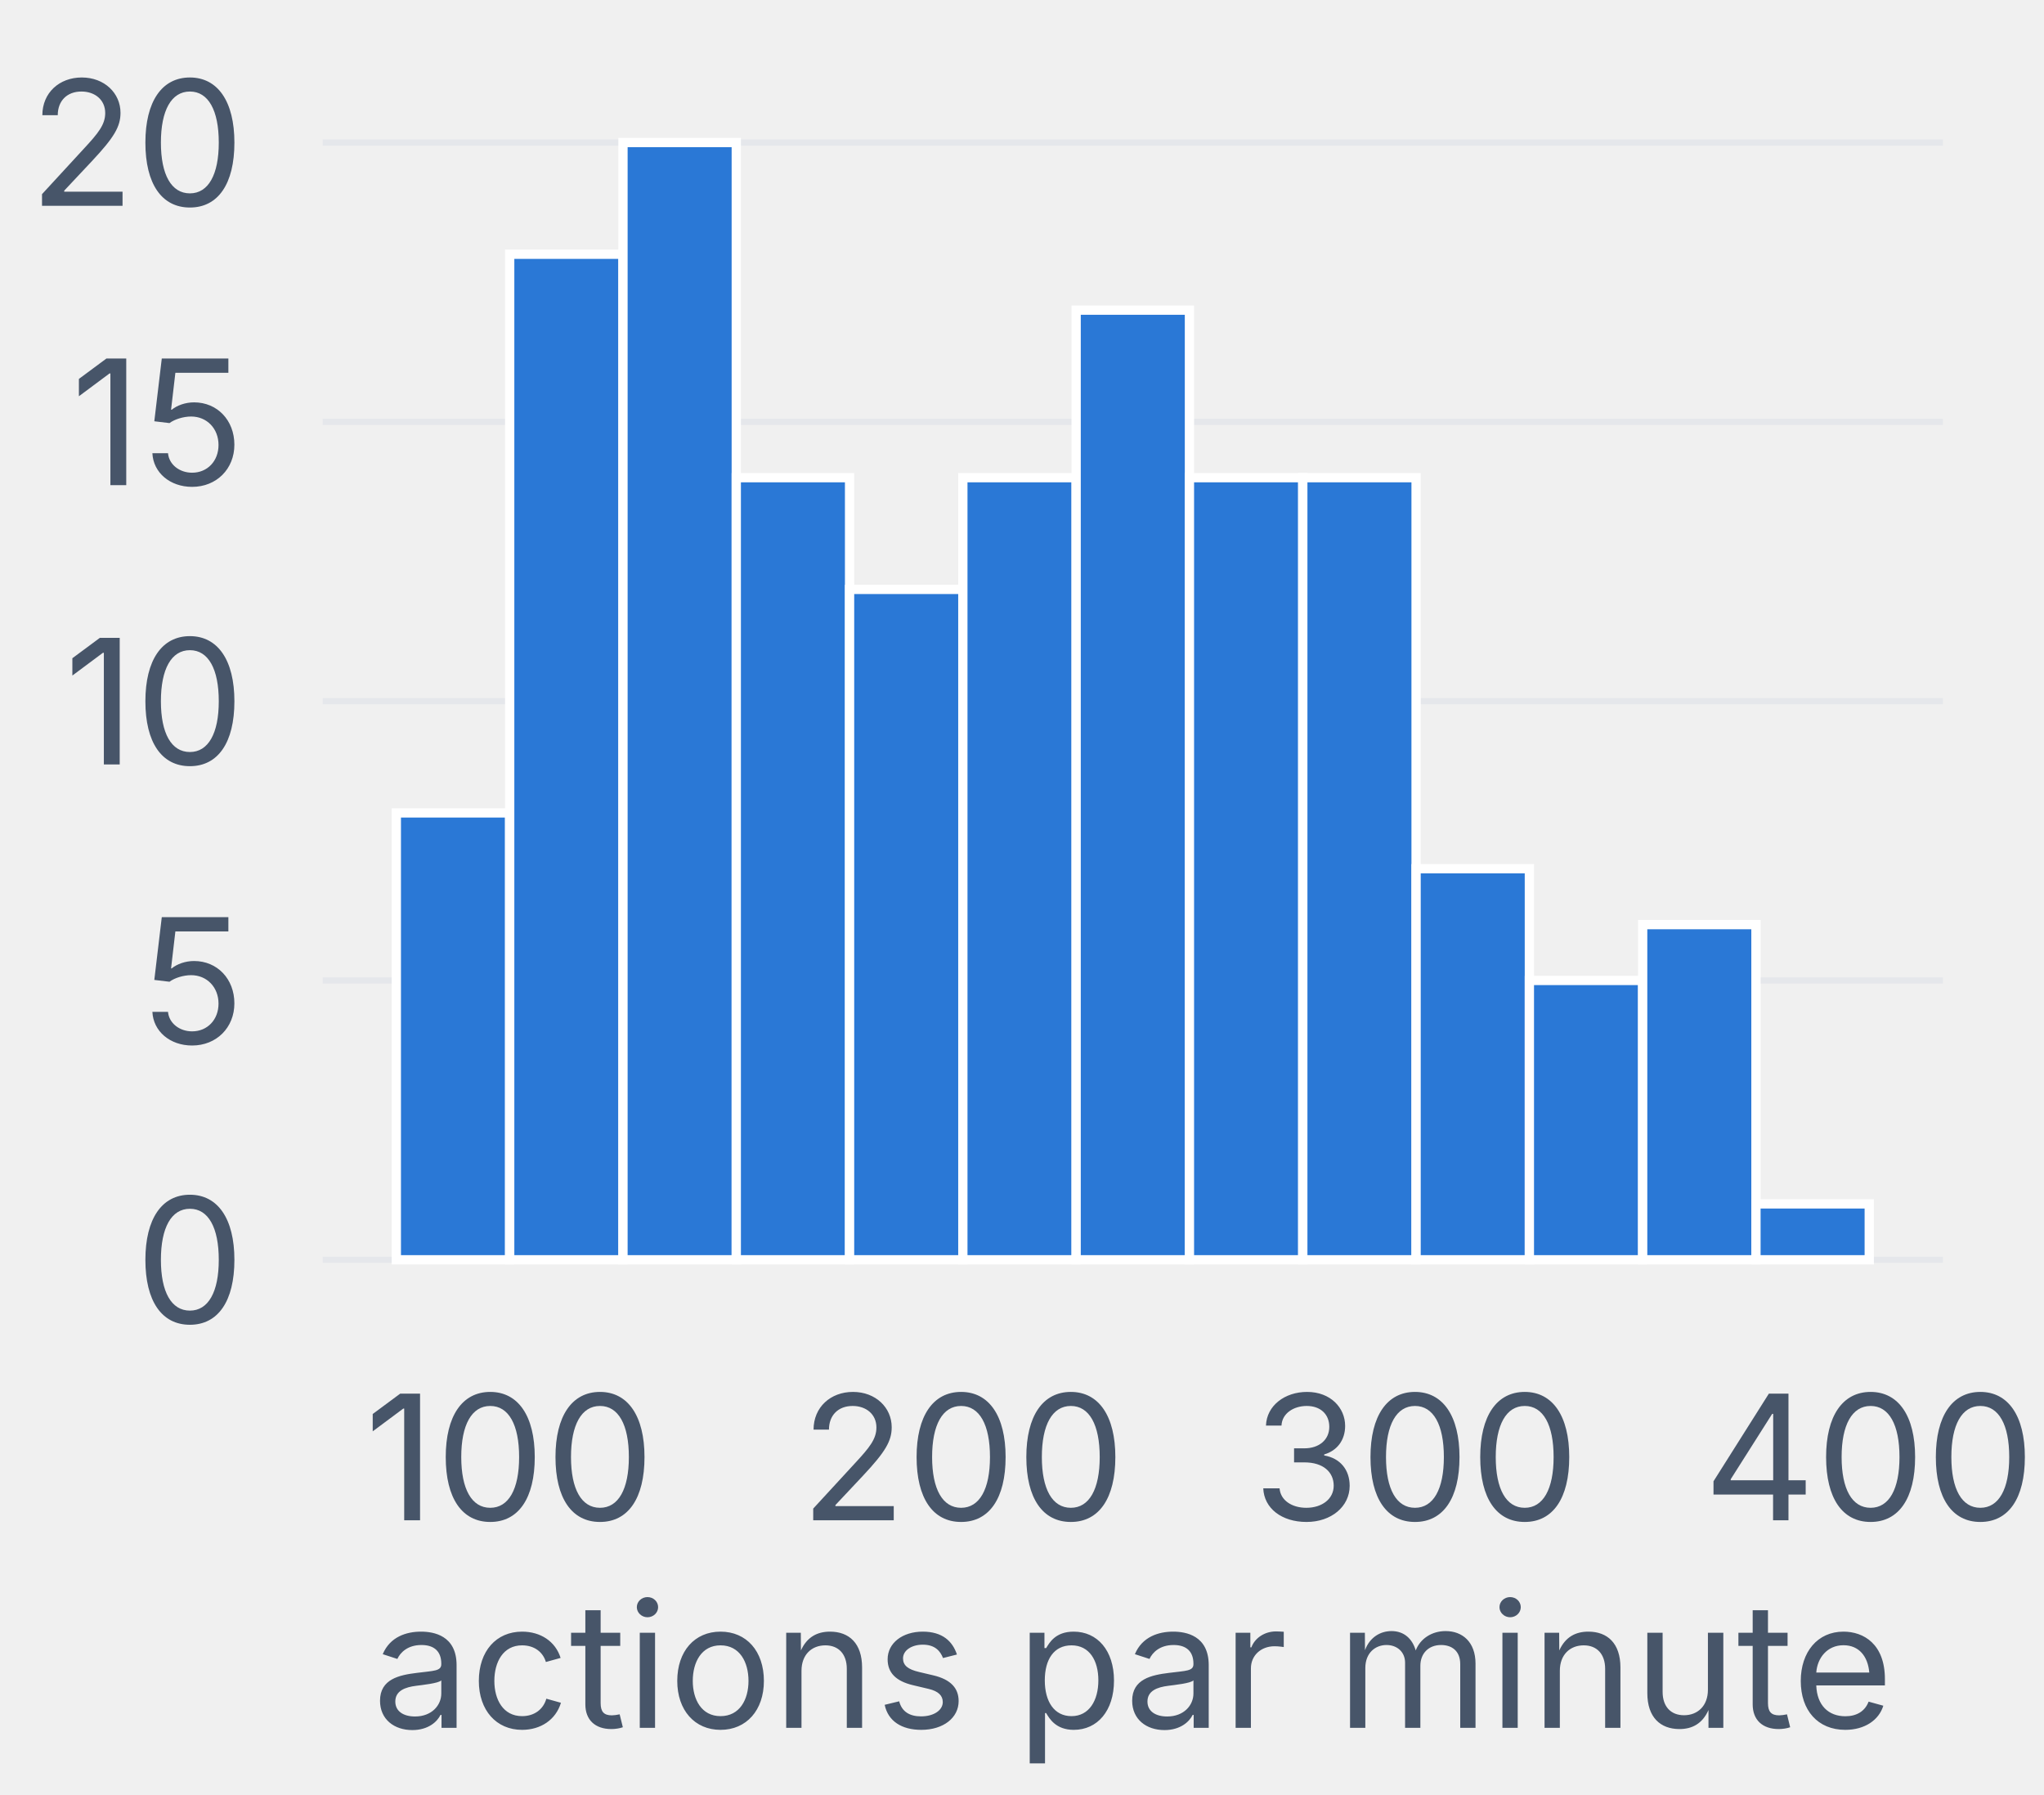
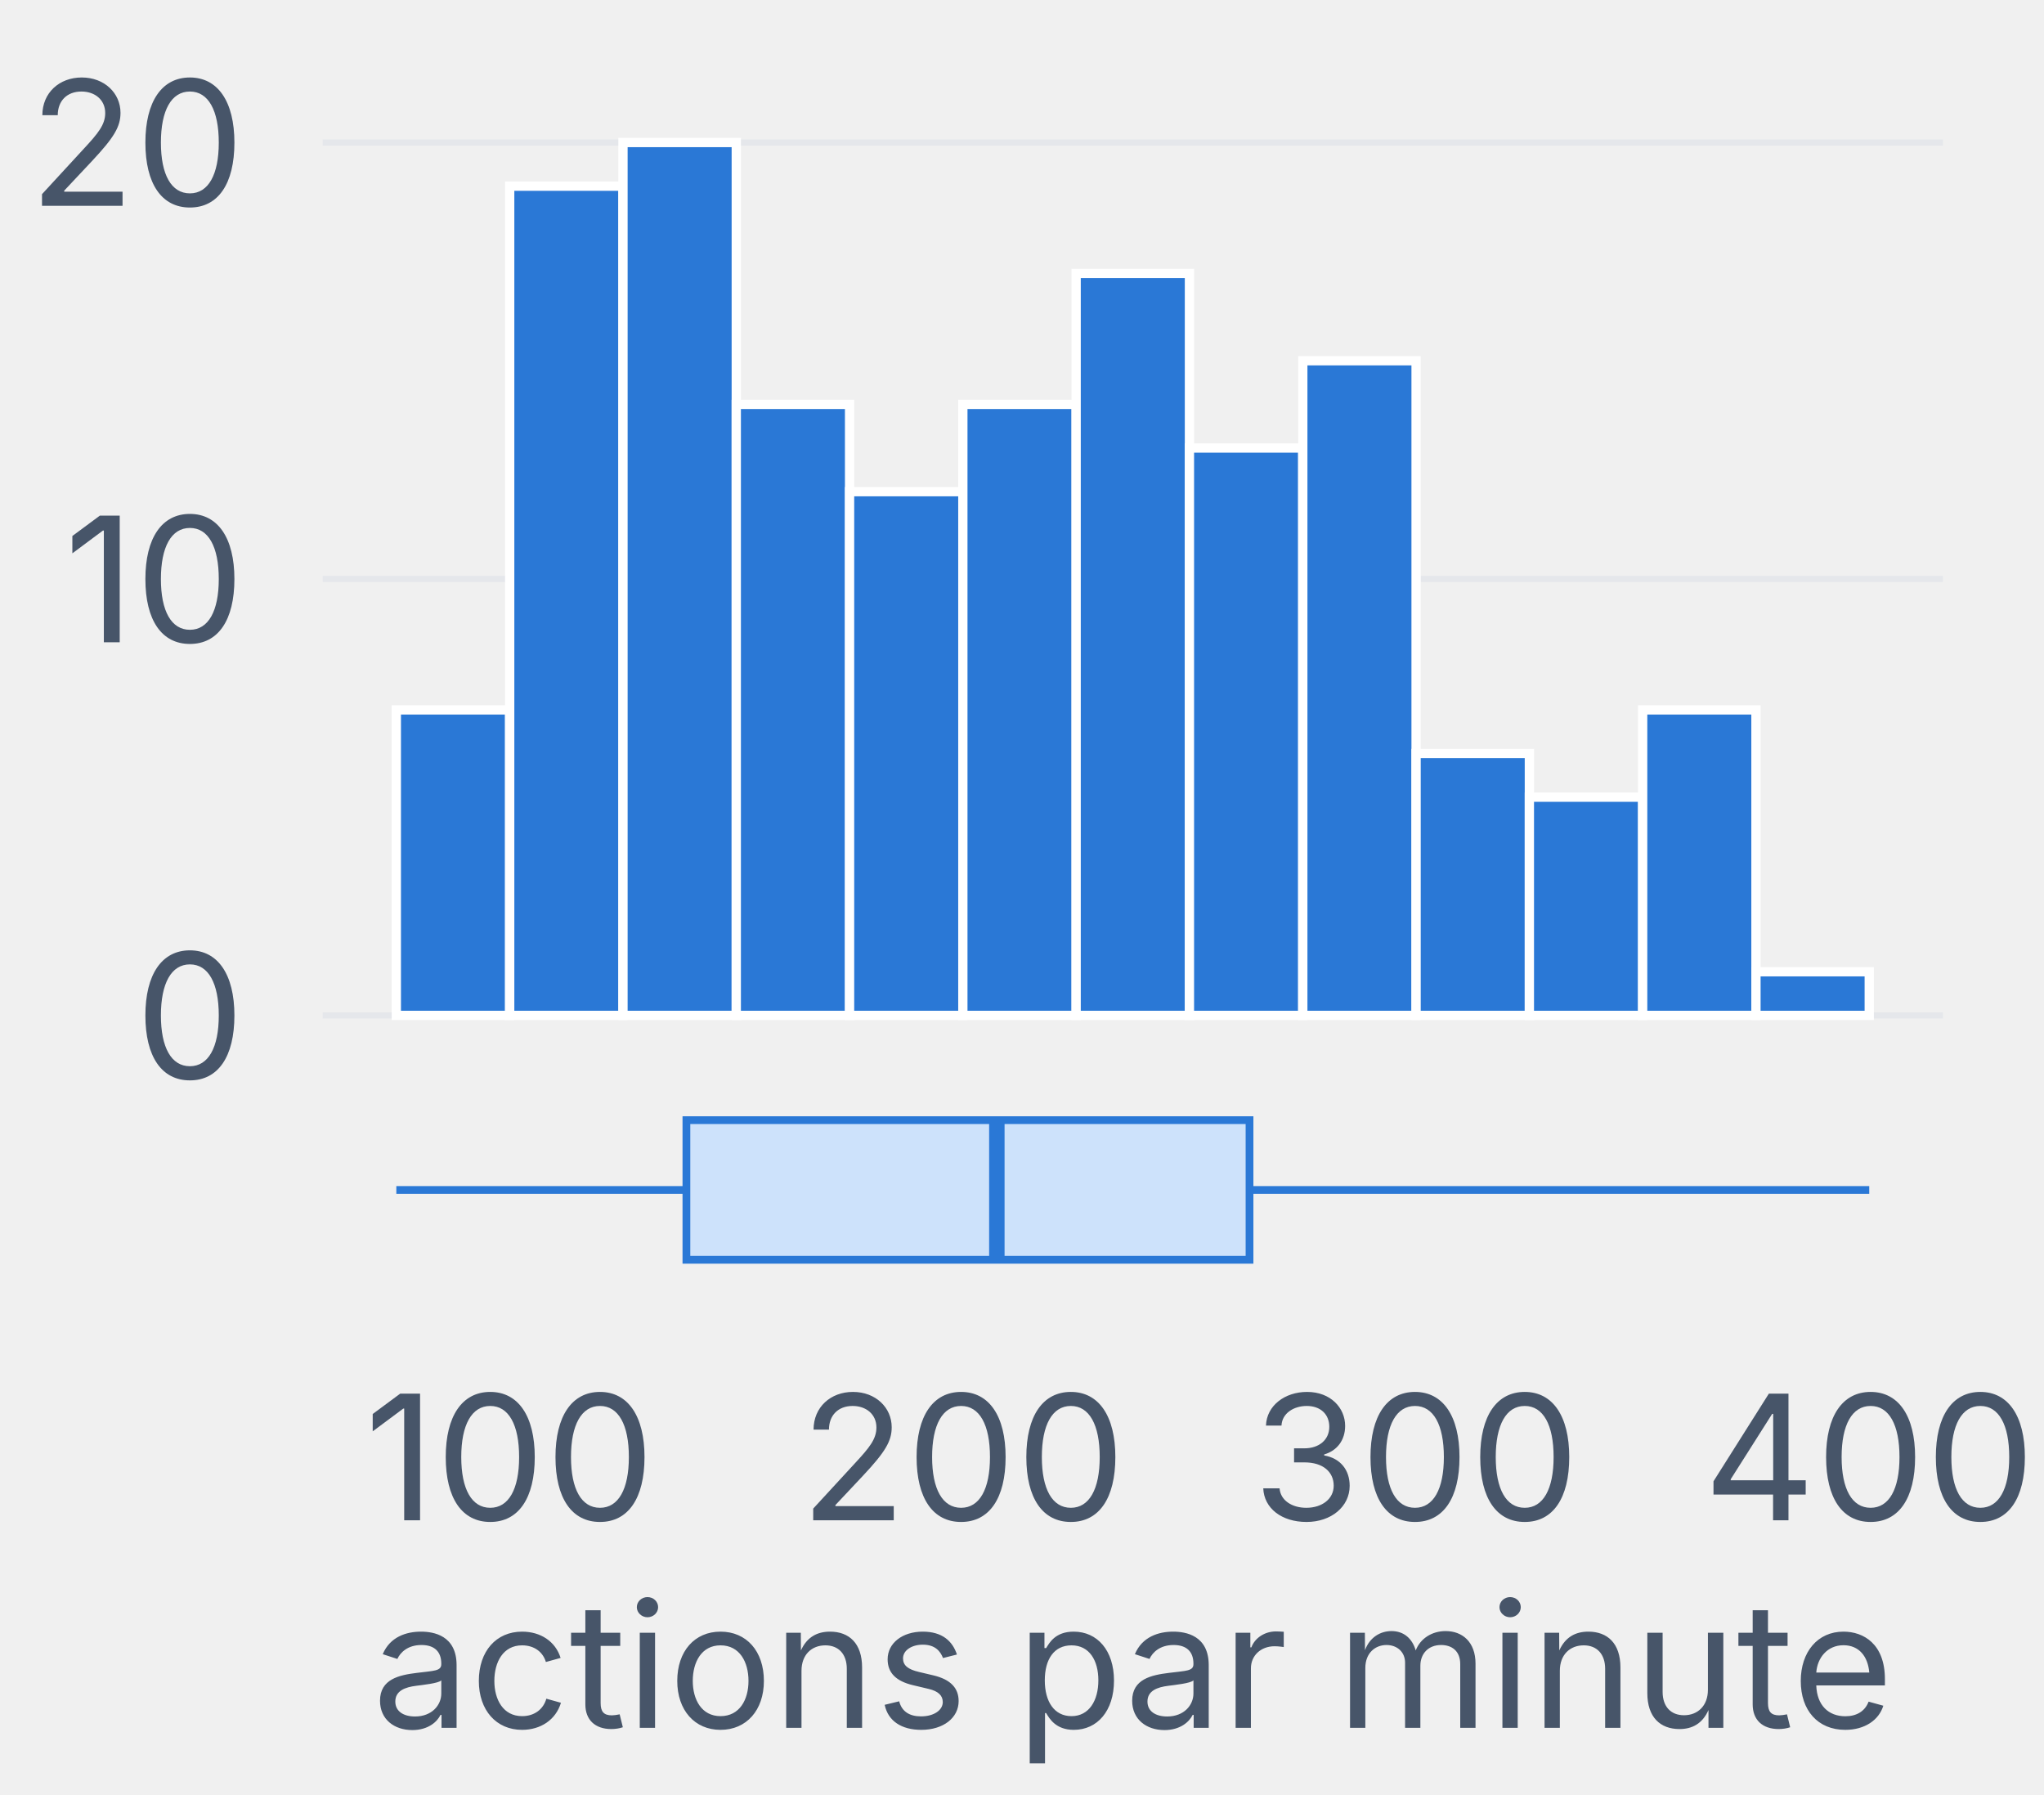
<svg xmlns="http://www.w3.org/2000/svg" class="svglite" width="282.00pt" height="247.50pt" viewBox="0 0 282.00 247.50">
  <defs>
    <style type="text/css">
    .svglite line, .svglite polyline, .svglite polygon, .svglite path, .svglite rect, .svglite circle {
      fill: none;
      stroke: #000000;
      stroke-linecap: round;
      stroke-linejoin: round;
      stroke-miterlimit: 10.00;
    }
    .svglite text {
      white-space: pre;
    }
  </style>
  </defs>
  <rect width="100%" height="100%" style="stroke: none; fill: none;" />
  <defs>
    <clipPath id="cpMC4wMHwyODIuMDB8MC4wMHwyNDcuNTA=">
      <rect x="0.00" y="0.00" width="282.00" height="247.50" />
    </clipPath>
  </defs>
  <g clip-path="url(#cpMC4wMHwyODIuMDB8MC4wMHwyNDcuNTA=)">
</g>
  <defs>
    <clipPath id="cpNDQuNTJ8MjY4LjA1fDExLjk2fDE4MS40OA==">
      <rect x="44.52" y="11.96" width="223.53" height="169.52" />
    </clipPath>
  </defs>
  <g clip-path="url(#cpNDQuNTJ8MjY4LjA1fDExLjk2fDE4MS40OA==)">
-     <polyline points="44.52,173.77 268.05,173.77 " style="stroke-width: 0.85; stroke: #E5E7EB; stroke-linecap: butt;" />
-     <polyline points="44.52,135.24 268.05,135.24 " style="stroke-width: 0.85; stroke: #E5E7EB; stroke-linecap: butt;" />
-     <polyline points="44.52,96.72 268.05,96.72 " style="stroke-width: 0.85; stroke: #E5E7EB; stroke-linecap: butt;" />
-     <polyline points="44.52,58.19 268.05,58.19 " style="stroke-width: 0.85; stroke: #E5E7EB; stroke-linecap: butt;" />
+     <polyline points="44.52,140.06 268.05,140.06 " style="stroke-width: 0.85; stroke: #E5E7EB; stroke-linecap: butt;" />
+     <polyline points="44.52,79.86 268.05,79.86 " style="stroke-width: 0.85; stroke: #E5E7EB; stroke-linecap: butt;" />
    <polyline points="44.52,19.66 268.05,19.66 " style="stroke-width: 0.85; stroke: #E5E7EB; stroke-linecap: butt;" />
-     <rect x="54.68" y="112.13" width="15.63" height="61.64" style="stroke-width: 1.28; stroke: #FFFFFF; stroke-linecap: butt; stroke-linejoin: miter; fill: #2A78D6;" />
-     <rect x="70.32" y="35.07" width="15.63" height="138.70" style="stroke-width: 1.28; stroke: #FFFFFF; stroke-linecap: butt; stroke-linejoin: miter; fill: #2A78D6;" />
-     <rect x="85.95" y="19.66" width="15.63" height="154.11" style="stroke-width: 1.28; stroke: #FFFFFF; stroke-linecap: butt; stroke-linejoin: miter; fill: #2A78D6;" />
-     <rect x="101.58" y="65.89" width="15.63" height="107.88" style="stroke-width: 1.28; stroke: #FFFFFF; stroke-linecap: butt; stroke-linejoin: miter; fill: #2A78D6;" />
-     <rect x="117.21" y="81.30" width="15.63" height="92.47" style="stroke-width: 1.28; stroke: #FFFFFF; stroke-linecap: butt; stroke-linejoin: miter; fill: #2A78D6;" />
-     <rect x="132.84" y="65.89" width="15.63" height="107.88" style="stroke-width: 1.28; stroke: #FFFFFF; stroke-linecap: butt; stroke-linejoin: miter; fill: #2A78D6;" />
-     <rect x="148.47" y="42.78" width="15.63" height="130.99" style="stroke-width: 1.28; stroke: #FFFFFF; stroke-linecap: butt; stroke-linejoin: miter; fill: #2A78D6;" />
-     <rect x="164.10" y="65.89" width="15.63" height="107.88" style="stroke-width: 1.28; stroke: #FFFFFF; stroke-linecap: butt; stroke-linejoin: miter; fill: #2A78D6;" />
-     <rect x="179.74" y="65.89" width="15.63" height="107.88" style="stroke-width: 1.28; stroke: #FFFFFF; stroke-linecap: butt; stroke-linejoin: miter; fill: #2A78D6;" />
-     <rect x="195.37" y="119.83" width="15.63" height="53.94" style="stroke-width: 1.28; stroke: #FFFFFF; stroke-linecap: butt; stroke-linejoin: miter; fill: #2A78D6;" />
-     <rect x="211.00" y="135.24" width="15.63" height="38.53" style="stroke-width: 1.28; stroke: #FFFFFF; stroke-linecap: butt; stroke-linejoin: miter; fill: #2A78D6;" />
-     <rect x="226.63" y="127.54" width="15.63" height="46.23" style="stroke-width: 1.28; stroke: #FFFFFF; stroke-linecap: butt; stroke-linejoin: miter; fill: #2A78D6;" />
-     <rect x="242.26" y="166.06" width="15.63" height="7.71" style="stroke-width: 1.28; stroke: #FFFFFF; stroke-linecap: butt; stroke-linejoin: miter; fill: #2A78D6;" />
+     <rect x="54.68" y="97.92" width="15.63" height="42.14" style="stroke-width: 1.28; stroke: #FFFFFF; stroke-linecap: butt; stroke-linejoin: miter; fill: #2A78D6;" />
+     <rect x="70.32" y="25.68" width="15.63" height="114.38" style="stroke-width: 1.28; stroke: #FFFFFF; stroke-linecap: butt; stroke-linejoin: miter; fill: #2A78D6;" />
+     <rect x="85.95" y="19.66" width="15.63" height="120.40" style="stroke-width: 1.28; stroke: #FFFFFF; stroke-linecap: butt; stroke-linejoin: miter; fill: #2A78D6;" />
+     <rect x="101.58" y="55.78" width="15.63" height="84.28" style="stroke-width: 1.28; stroke: #FFFFFF; stroke-linecap: butt; stroke-linejoin: miter; fill: #2A78D6;" />
+     <rect x="117.21" y="67.82" width="15.63" height="72.24" style="stroke-width: 1.28; stroke: #FFFFFF; stroke-linecap: butt; stroke-linejoin: miter; fill: #2A78D6;" />
+     <rect x="132.84" y="55.78" width="15.63" height="84.28" style="stroke-width: 1.28; stroke: #FFFFFF; stroke-linecap: butt; stroke-linejoin: miter; fill: #2A78D6;" />
+     <rect x="148.47" y="37.72" width="15.63" height="102.34" style="stroke-width: 1.28; stroke: #FFFFFF; stroke-linecap: butt; stroke-linejoin: miter; fill: #2A78D6;" />
+     <rect x="164.10" y="61.80" width="15.63" height="78.26" style="stroke-width: 1.28; stroke: #FFFFFF; stroke-linecap: butt; stroke-linejoin: miter; fill: #2A78D6;" />
+     <rect x="179.74" y="49.76" width="15.63" height="90.30" style="stroke-width: 1.28; stroke: #FFFFFF; stroke-linecap: butt; stroke-linejoin: miter; fill: #2A78D6;" />
+     <rect x="195.37" y="103.94" width="15.63" height="36.12" style="stroke-width: 1.28; stroke: #FFFFFF; stroke-linecap: butt; stroke-linejoin: miter; fill: #2A78D6;" />
+     <rect x="211.00" y="109.96" width="15.63" height="30.10" style="stroke-width: 1.28; stroke: #FFFFFF; stroke-linecap: butt; stroke-linejoin: miter; fill: #2A78D6;" />
+     <rect x="226.63" y="97.92" width="15.63" height="42.14" style="stroke-width: 1.28; stroke: #FFFFFF; stroke-linecap: butt; stroke-linejoin: miter; fill: #2A78D6;" />
+     <rect x="242.26" y="134.04" width="15.63" height="6.02" style="stroke-width: 1.28; stroke: #FFFFFF; stroke-linecap: butt; stroke-linejoin: miter; fill: #2A78D6;" />
+     <line x1="172.39" y1="164.14" x2="257.89" y2="164.14" style="stroke-width: 1.07; stroke: #2A78D6; stroke-linecap: butt;" />
+     <line x1="94.70" y1="164.14" x2="54.68" y2="164.14" style="stroke-width: 1.07; stroke: #2A78D6; stroke-linecap: butt;" />
+     <polygon points="172.39,173.77 94.70,173.77 94.70,154.51 172.39,154.51 172.39,173.77 " style="stroke-width: 1.07; stroke: #2A78D6; stroke-linecap: butt; stroke-linejoin: miter; fill: #CDE2FB;" />
+     <line x1="137.53" y1="173.77" x2="137.53" y2="154.51" style="stroke-width: 2.13; stroke: #2A78D6; stroke-linecap: butt; stroke-linejoin: miter;" />
  </g>
  <g clip-path="url(#cpMC4wMHwyODIuMDB8MC4wMHwyNDcuNTA=)">
-     <text x="33.76" y="182.50" text-anchor="end" style="font-size: 24.00px;fill: #475569; font-family: &quot;Inter&quot;;" textLength="15.14px" lengthAdjust="spacingAndGlyphs">0</text>
-     <text x="33.76" y="143.98" text-anchor="end" style="font-size: 24.00px;fill: #475569; font-family: &quot;Inter&quot;;" textLength="14.59px" lengthAdjust="spacingAndGlyphs">5</text>
-     <text x="33.76" y="105.45" text-anchor="end" style="font-size: 24.00px;fill: #475569; font-family: &quot;Inter&quot;;" textLength="24.90px" lengthAdjust="spacingAndGlyphs">10</text>
-     <text x="33.76" y="66.92" text-anchor="end" style="font-size: 24.00px;fill: #475569; font-family: &quot;Inter&quot;;" textLength="24.35px" lengthAdjust="spacingAndGlyphs">15</text>
+     <text x="33.76" y="148.79" text-anchor="end" style="font-size: 24.00px;fill: #475569; font-family: &quot;Inter&quot;;" textLength="15.14px" lengthAdjust="spacingAndGlyphs">0</text>
+     <text x="33.76" y="88.59" text-anchor="end" style="font-size: 24.00px;fill: #475569; font-family: &quot;Inter&quot;;" textLength="24.90px" lengthAdjust="spacingAndGlyphs">10</text>
    <text x="33.76" y="28.39" text-anchor="end" style="font-size: 24.00px;fill: #475569; font-family: &quot;Inter&quot;;" textLength="29.78px" lengthAdjust="spacingAndGlyphs">20</text>
    <text x="70.32" y="209.70" text-anchor="middle" style="font-size: 24.00px;fill: #475569; font-family: &quot;Inter&quot;;" textLength="40.05px" lengthAdjust="spacingAndGlyphs">100</text>
    <text x="132.84" y="209.70" text-anchor="middle" style="font-size: 24.00px;fill: #475569; font-family: &quot;Inter&quot;;" textLength="44.92px" lengthAdjust="spacingAndGlyphs">200</text>
    <text x="195.37" y="209.70" text-anchor="middle" style="font-size: 24.00px;fill: #475569; font-family: &quot;Inter&quot;;" textLength="45.11px" lengthAdjust="spacingAndGlyphs">300</text>
    <text x="257.89" y="209.70" text-anchor="middle" style="font-size: 24.00px;fill: #475569; font-family: &quot;Inter&quot;;" textLength="45.78px" lengthAdjust="spacingAndGlyphs">400</text>
    <text x="156.29" y="238.33" text-anchor="middle" style="font-size: 24.00px;fill: #475569; font-family: &quot;Inter&quot;;" textLength="209.85px" lengthAdjust="spacingAndGlyphs">actions par minute</text>
  </g>
</svg>
